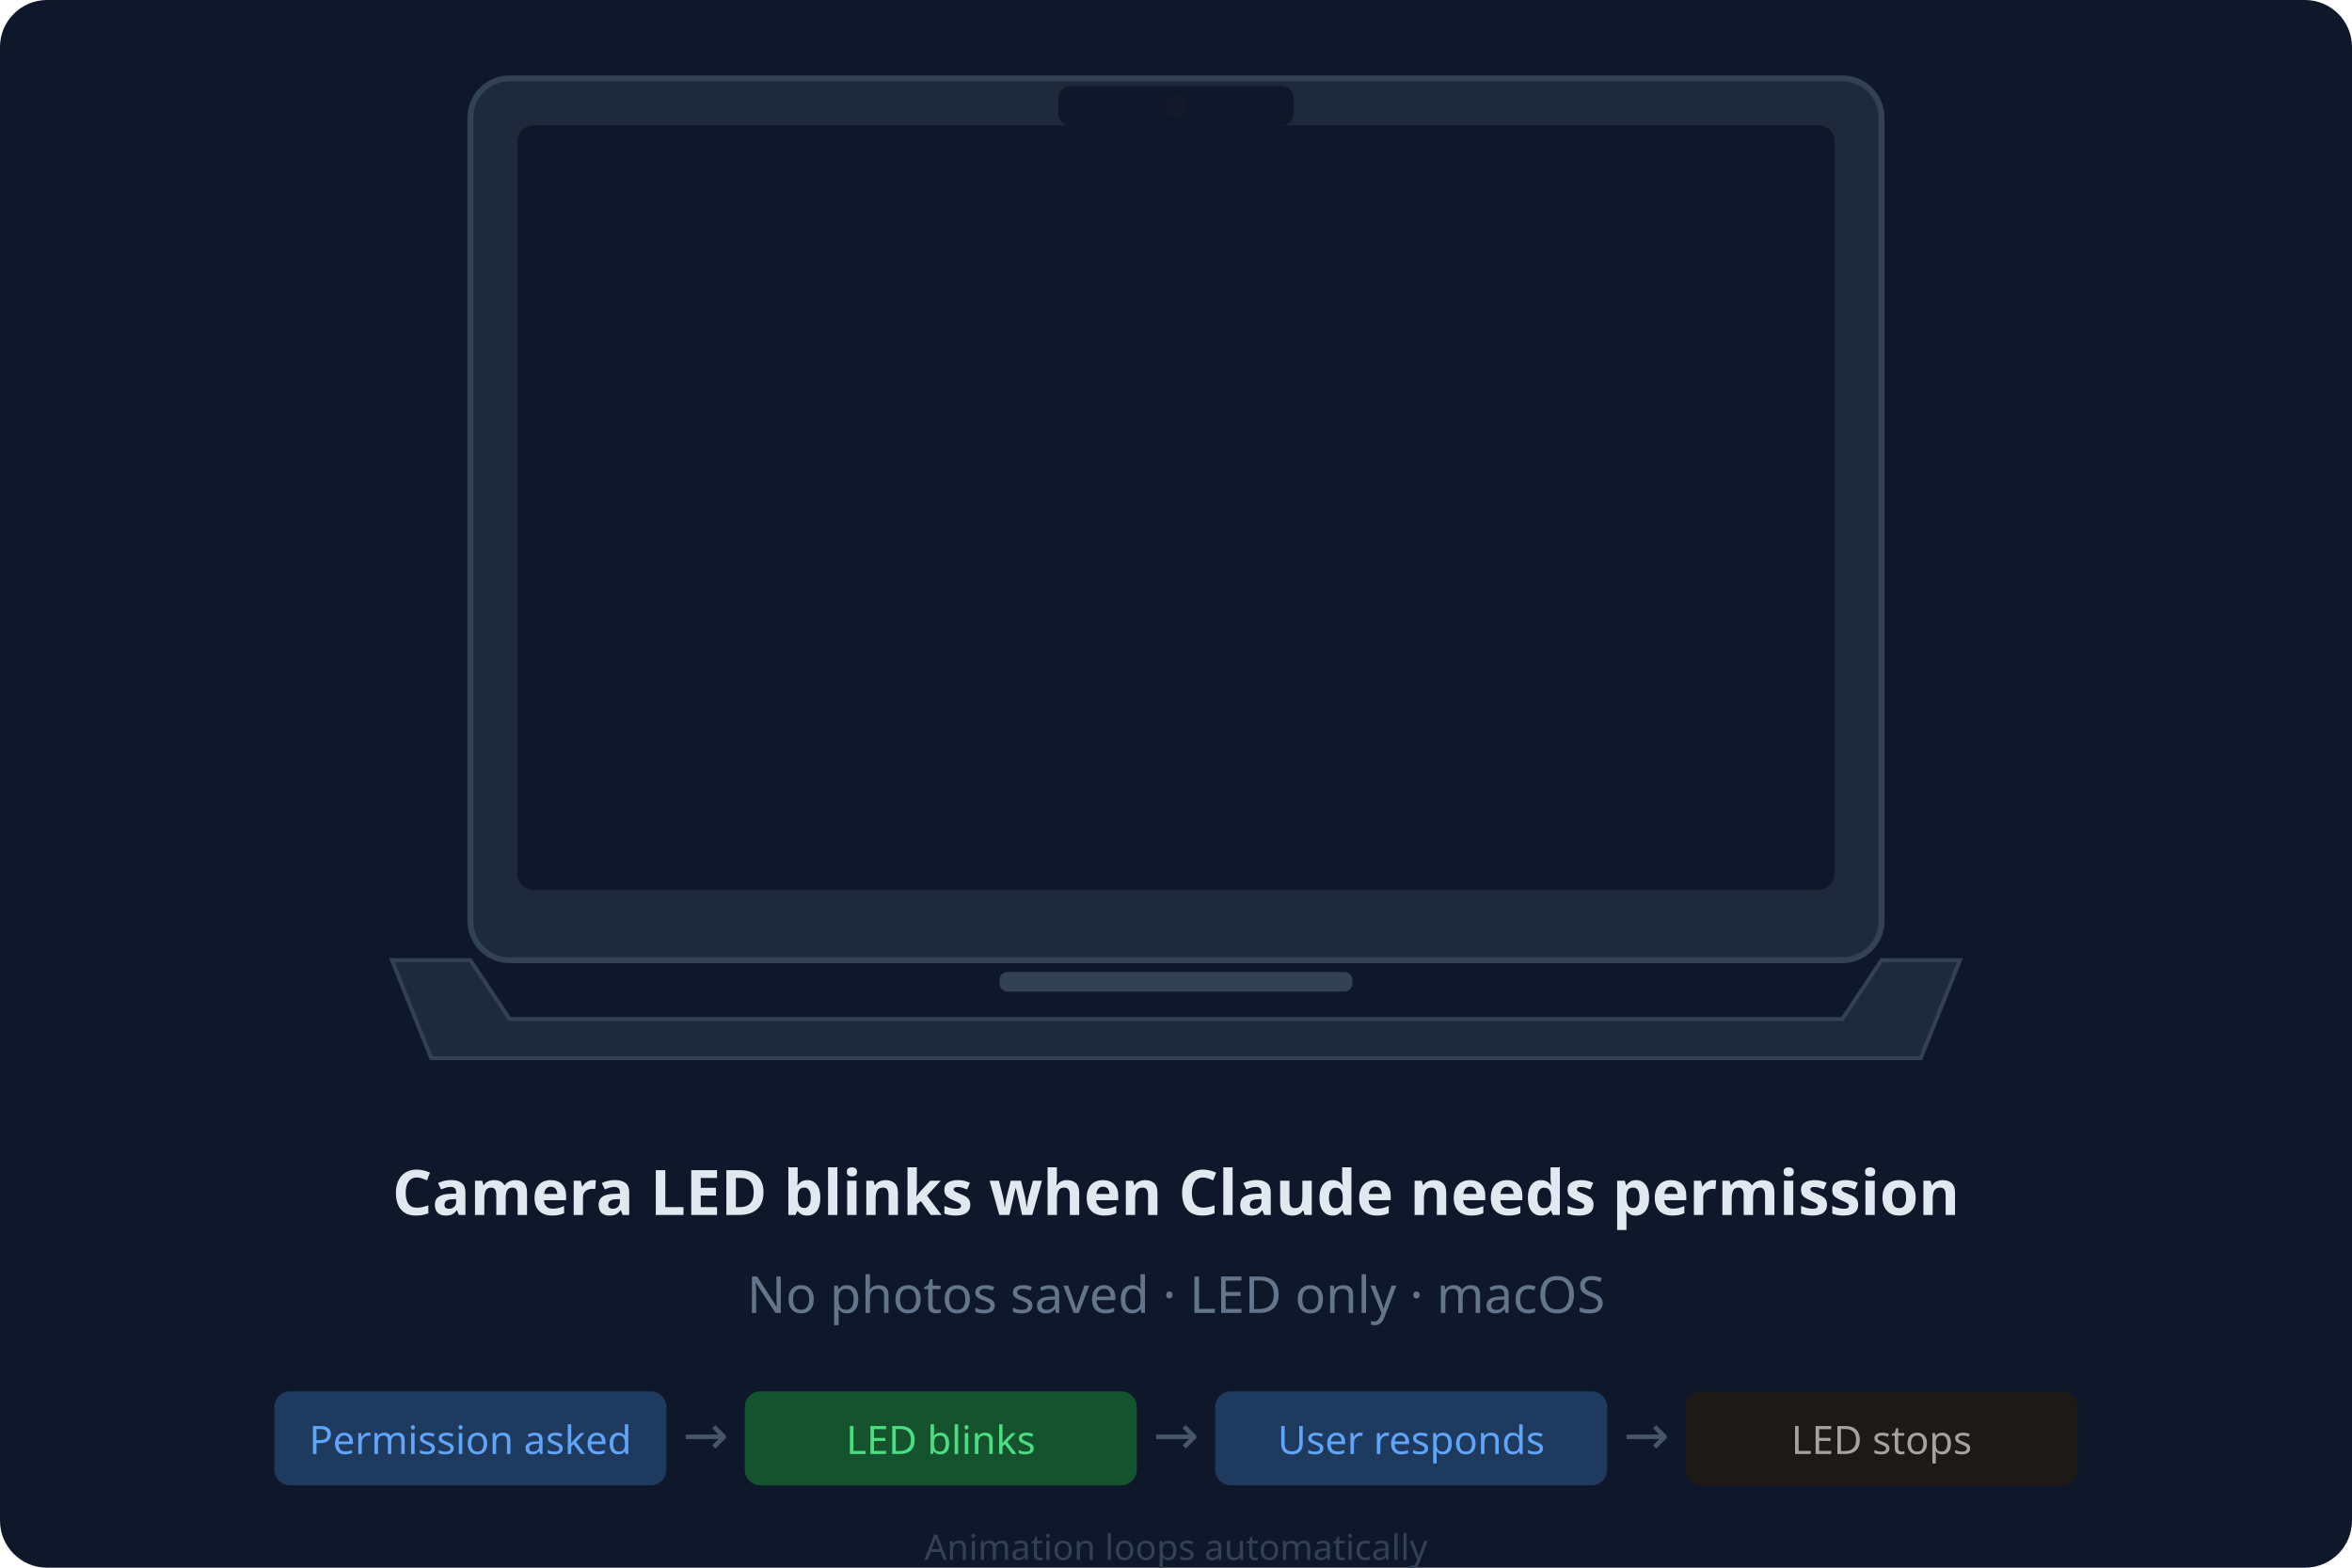
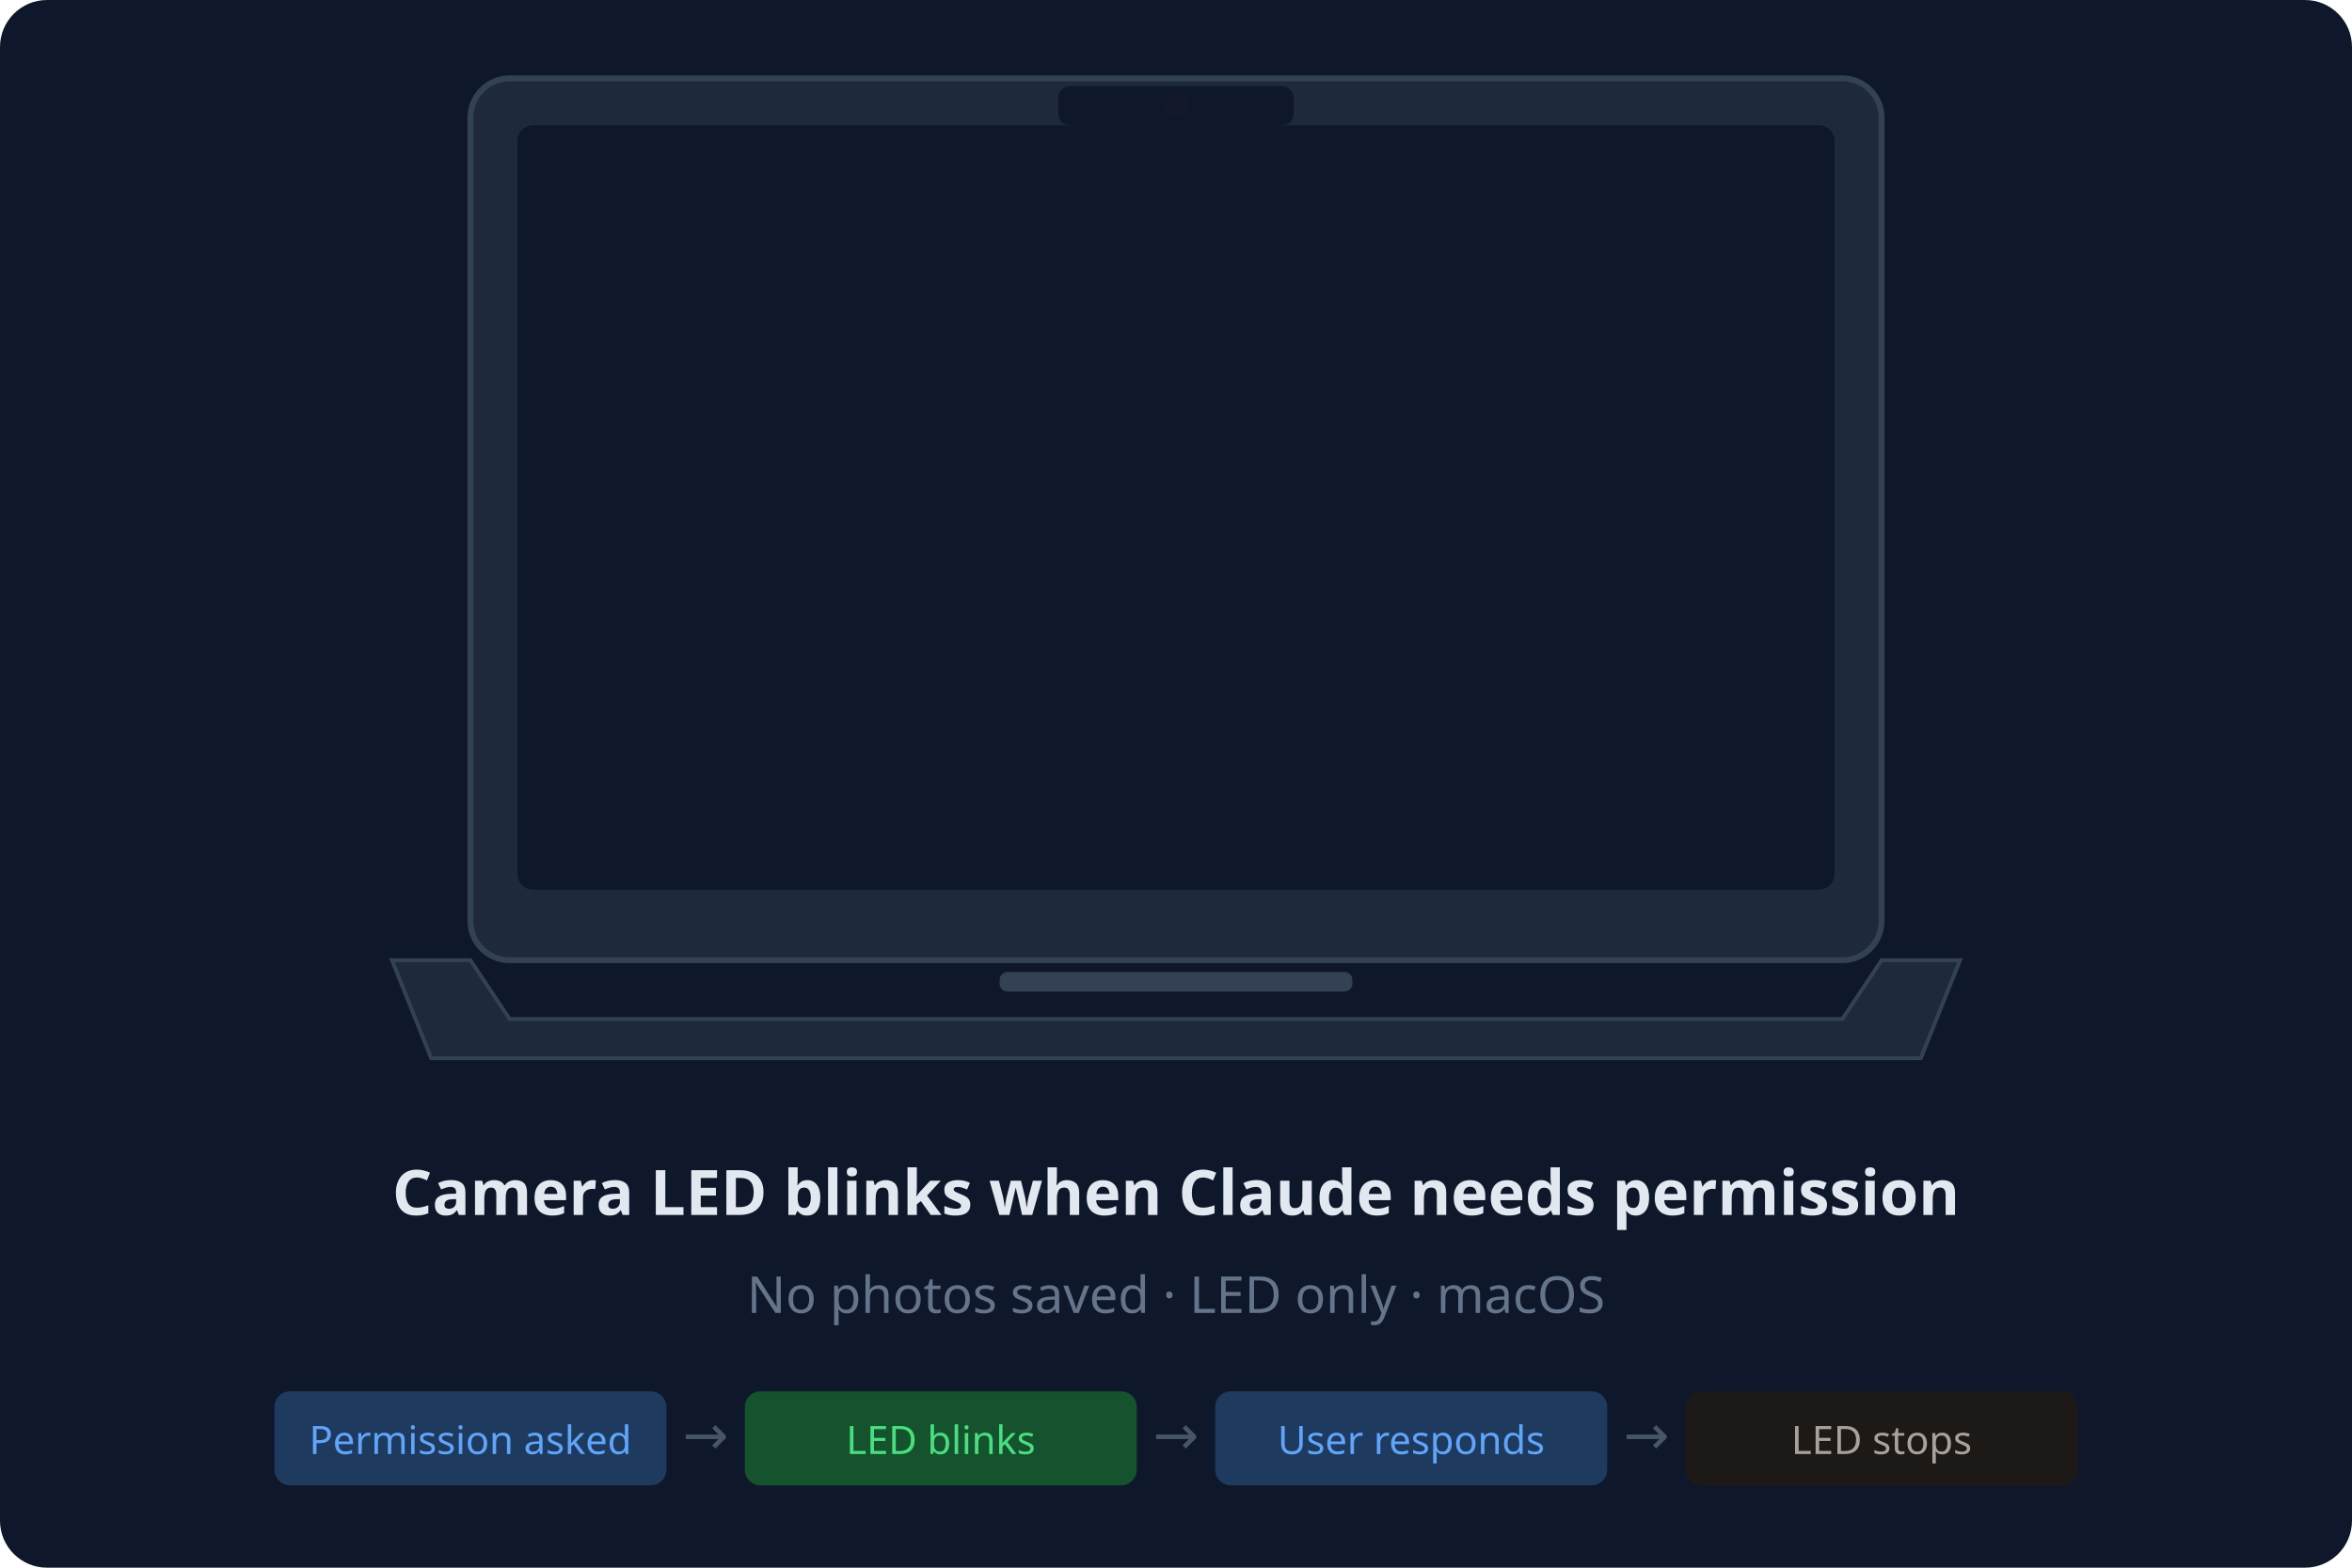
<svg xmlns="http://www.w3.org/2000/svg" viewBox="0 0 600 400" width="600" height="400">
  <style>
-     @keyframes blink {
-       0%, 100% { opacity: 1; fill: #22c55e; }
-       50% { opacity: 0.15; fill: #166534; }
-     }
-     @keyframes fadein {
-       from { opacity: 0; }
-       to { opacity: 1; }
-     }
-     @keyframes typing {
-       from { width: 0; }
-       to { width: 100%; }
-     }
-     .led-on { animation: blink 1s ease-in-out infinite; }
-     .led-off { fill: #1a1a2e; opacity: 0.3; }
-     .phase1 { opacity: 0; animation: fadein 0.3s forwards; animation-delay: 0.5s; }
-     .phase2 { opacity: 0; animation: fadein 0.3s forwards; animation-delay: 1.5s; }
-     .phase3 { opacity: 0; animation: fadein 0.3s forwards; animation-delay: 4s; }
-     .phase4 { opacity: 0; animation: fadein 0.3s forwards; animation-delay: 5s; }
-     .terminal-bg { fill: #1a1a2e; rx: 8; }
    .terminal-text { font-family: 'SF Mono', 'Fira Code', 'Cascadia Code', monospace; font-size: 13px; }
-     .prompt { fill: #22c55e; }
-     .output { fill: #94a3b8; }
-     .highlight { fill: #facc15; }
-     .dim { fill: #475569; }
  </style>
  <rect width="600" height="400" rx="12" fill="#0f172a" />
  <rect x="120" y="20" width="360" height="225" rx="10" fill="#1e293b" stroke="#334155" stroke-width="1.5" />
  <rect x="132" y="32" width="336" height="195" rx="4" fill="#0f172a" />
  <rect x="270" y="22" width="60" height="10" rx="3" fill="#0f172a" />
-   <circle cx="300" cy="27" r="3" class="led-off">
-     <animate attributeName="opacity" values="0.3;1;0.3" dur="1s" begin="1.5s" end="4s" repeatCount="indefinite" />
-     <animate attributeName="fill" values="#1a1a2e;#22c55e;#1a1a2e" dur="1s" begin="1.5s" end="4s" repeatCount="indefinite" />
-     <set attributeName="fill" to="#1a1a2e" begin="4s" />
-     <set attributeName="opacity" to="0.3" begin="4s" />
+   <circle cx="300" cy="27" r="3" fill="#1a1a2e" opacity="0.3">
+     <animate attributeName="fill" values="#1a1a2e;#22c55e;#1a1a2e" dur="1s" begin="1.5s;9.5s;17.5s;25.5s;33.5s;41.5s;49.5s" end="4s;12s;20s;28s;36s;44s;52s" repeatCount="indefinite" />
+     <animate attributeName="opacity" values="0.3;1;0.3" dur="1s" begin="1.5s;9.5s;17.5s;25.5s;33.5s;41.5s;49.5s" end="4s;12s;20s;28s;36s;44s;52s" repeatCount="indefinite" />
+     <animate attributeName="fill" values="#1a1a2e;#1a1a2e" dur="0.01s" begin="4s;12s;20s;28s;36s;44s;52s" fill="freeze" />
+     <animate attributeName="opacity" values="0.3;0.3" dur="0.01s" begin="4s;12s;20s;28s;36s;44s;52s" fill="freeze" />
  </circle>
-   <circle cx="300" cy="27" r="8" fill="none">
-     <animate attributeName="opacity" values="0;0.4;0" dur="1s" begin="1.5s" end="4s" repeatCount="indefinite" />
-     <animate attributeName="fill" values="transparent;#22c55e;transparent" dur="1s" begin="1.5s" end="4s" repeatCount="indefinite" />
-     <set attributeName="opacity" to="0" begin="4s" />
+   <circle cx="300" cy="27" r="8" fill="transparent" opacity="0">
+     <animate attributeName="fill" values="transparent;#22c55e;transparent" dur="1s" begin="1.5s;9.5s;17.5s;25.5s;33.5s;41.5s;49.5s" end="4s;12s;20s;28s;36s;44s;52s" repeatCount="indefinite" />
+     <animate attributeName="opacity" values="0;0.4;0" dur="1s" begin="1.5s;9.5s;17.5s;25.5s;33.5s;41.5s;49.5s" end="4s;12s;20s;28s;36s;44s;52s" repeatCount="indefinite" />
+     <animate attributeName="opacity" values="0;0" dur="0.01s" begin="4s;12s;20s;28s;36s;44s;52s" fill="freeze" />
  </circle>
-   <g class="phase1">
-     <text x="148" y="65" class="terminal-text prompt">$</text>
-     <text x="162" y="65" class="terminal-text output">claude "edit my config file"</text>
+   <g opacity="0">
+     <animate attributeName="opacity" values="0;1" dur="0.3s" begin="0.5s;8.5s;16.5s;24.5s;32.5s;40.5s;48.5s" fill="freeze" />
+     <animate attributeName="opacity" values="1;0" dur="0.3s" begin="7s;15s;23s;31s;39s;47s;55s" fill="freeze" />
+     <text x="148" y="65" class="terminal-text" fill="#22c55e">$</text>
+     <text x="162" y="65" class="terminal-text" fill="#94a3b8">claude "edit my config file"</text>
  </g>
-   <g class="phase2">
-     <text x="148" y="90" class="terminal-text highlight">⚡ Claude wants to edit config.json</text>
-     <text x="148" y="110" class="terminal-text dim">   Allow? (y/n)</text>
+   <g opacity="0">
+     <animate attributeName="opacity" values="0;1" dur="0.3s" begin="1.5s;9.5s;17.5s;25.5s;33.5s;41.5s;49.5s" fill="freeze" />
+     <animate attributeName="opacity" values="1;0" dur="0.3s" begin="7s;15s;23s;31s;39s;47s;55s" fill="freeze" />
+     <text x="148" y="90" class="terminal-text" fill="#facc15">⚡ Claude wants to edit config.json</text>
+     <text x="148" y="110" class="terminal-text" fill="#475569">   Allow? (y/n)</text>
  </g>
-   <g class="phase2">
+   <g opacity="0">
+     <animate attributeName="opacity" values="0;1" dur="0.3s" begin="1.5s;9.5s;17.5s;25.5s;33.5s;41.5s;49.5s" fill="freeze" />
+     <animate attributeName="opacity" values="1;0" dur="0.01s" begin="4s;12s;20s;28s;36s;44s;52s" fill="freeze" />
    <line x1="320" y1="27" x2="390" y2="15" stroke="#22c55e" stroke-width="1" stroke-dasharray="3,3">
-       <animate attributeName="opacity" values="0.3;1;0.3" dur="1s" begin="1.5s" end="4s" repeatCount="indefinite" />
-       <set attributeName="opacity" to="0" begin="4s" />
+       <animate attributeName="opacity" values="0.3;1;0.3" dur="1s" repeatCount="indefinite" />
    </line>
    <text x="395" y="19" font-family="sans-serif" font-size="11" fill="#22c55e" font-weight="bold">
      LED blinking
-       <animate attributeName="opacity" values="0.5;1;0.5" dur="1s" begin="1.5s" end="4s" repeatCount="indefinite" />
-       <set attributeName="opacity" to="0" begin="4s" />
+       <animate attributeName="opacity" values="0.5;1;0.5" dur="1s" repeatCount="indefinite" />
    </text>
  </g>
-   <g class="phase3">
-     <text x="148" y="140" class="terminal-text prompt">y</text>
-     <text x="148" y="165" class="terminal-text output">✓ Config updated</text>
+   <g opacity="0">
+     <animate attributeName="opacity" values="0;1" dur="0.3s" begin="4s;12s;20s;28s;36s;44s;52s" fill="freeze" />
+     <animate attributeName="opacity" values="1;0" dur="0.3s" begin="7s;15s;23s;31s;39s;47s;55s" fill="freeze" />
+     <text x="148" y="140" class="terminal-text" fill="#22c55e">y</text>
+     <text x="148" y="165" class="terminal-text" fill="#94a3b8">✓ Config updated</text>
  </g>
-   <g class="phase4">
+   <g opacity="0">
+     <animate attributeName="opacity" values="0;1" dur="0.3s" begin="5s;13s;21s;29s;37s;45s;53s" fill="freeze" />
+     <animate attributeName="opacity" values="1;0" dur="0.3s" begin="7s;15s;23s;31s;39s;47s;55s" fill="freeze" />
    <text x="395" y="19" font-family="sans-serif" font-size="11" fill="#475569">LED off ✓</text>
  </g>
  <path d="M100 245 L120 245 L130 260 L470 260 L480 245 L500 245 L490 270 L110 270 Z" fill="#1e293b" stroke="#334155" stroke-width="1" />
  <rect x="255" y="248" width="90" height="5" rx="2" fill="#334155" />
  <text x="300" y="310" text-anchor="middle" font-family="sans-serif" font-size="16" fill="#e2e8f0" font-weight="600">Camera LED blinks when Claude needs permission</text>
  <text x="300" y="335" text-anchor="middle" font-family="sans-serif" font-size="13" fill="#64748b">No photos saved · LED only · macOS</text>
  <g transform="translate(70, 355)">
    <rect x="0" y="0" width="100" height="24" rx="4" fill="#1e3a5f" />
    <text x="50" y="16" text-anchor="middle" font-family="sans-serif" font-size="10" fill="#60a5fa">Permission asked</text>
    <text x="110" y="16" text-anchor="middle" font-family="sans-serif" font-size="14" fill="#475569">→</text>
    <rect x="120" y="0" width="100" height="24" rx="4" fill="#14532d" />
    <text x="170" y="16" text-anchor="middle" font-family="sans-serif" font-size="10" fill="#4ade80">LED blinks</text>
    <text x="230" y="16" text-anchor="middle" font-family="sans-serif" font-size="14" fill="#475569">→</text>
    <rect x="240" y="0" width="100" height="24" rx="4" fill="#1e3a5f" />
    <text x="290" y="16" text-anchor="middle" font-family="sans-serif" font-size="10" fill="#60a5fa">User responds</text>
    <text x="350" y="16" text-anchor="middle" font-family="sans-serif" font-size="14" fill="#475569">→</text>
    <rect x="360" y="0" width="100" height="24" rx="4" fill="#1c1917" />
    <text x="410" y="16" text-anchor="middle" font-family="sans-serif" font-size="10" fill="#a8a29e">LED stops</text>
  </g>
-   <text x="300" y="398" text-anchor="middle" font-family="sans-serif" font-size="9" fill="#334155">Animation loops automatically</text>
-   <set attributeName="x" to="0" begin="7s" />
</svg>
